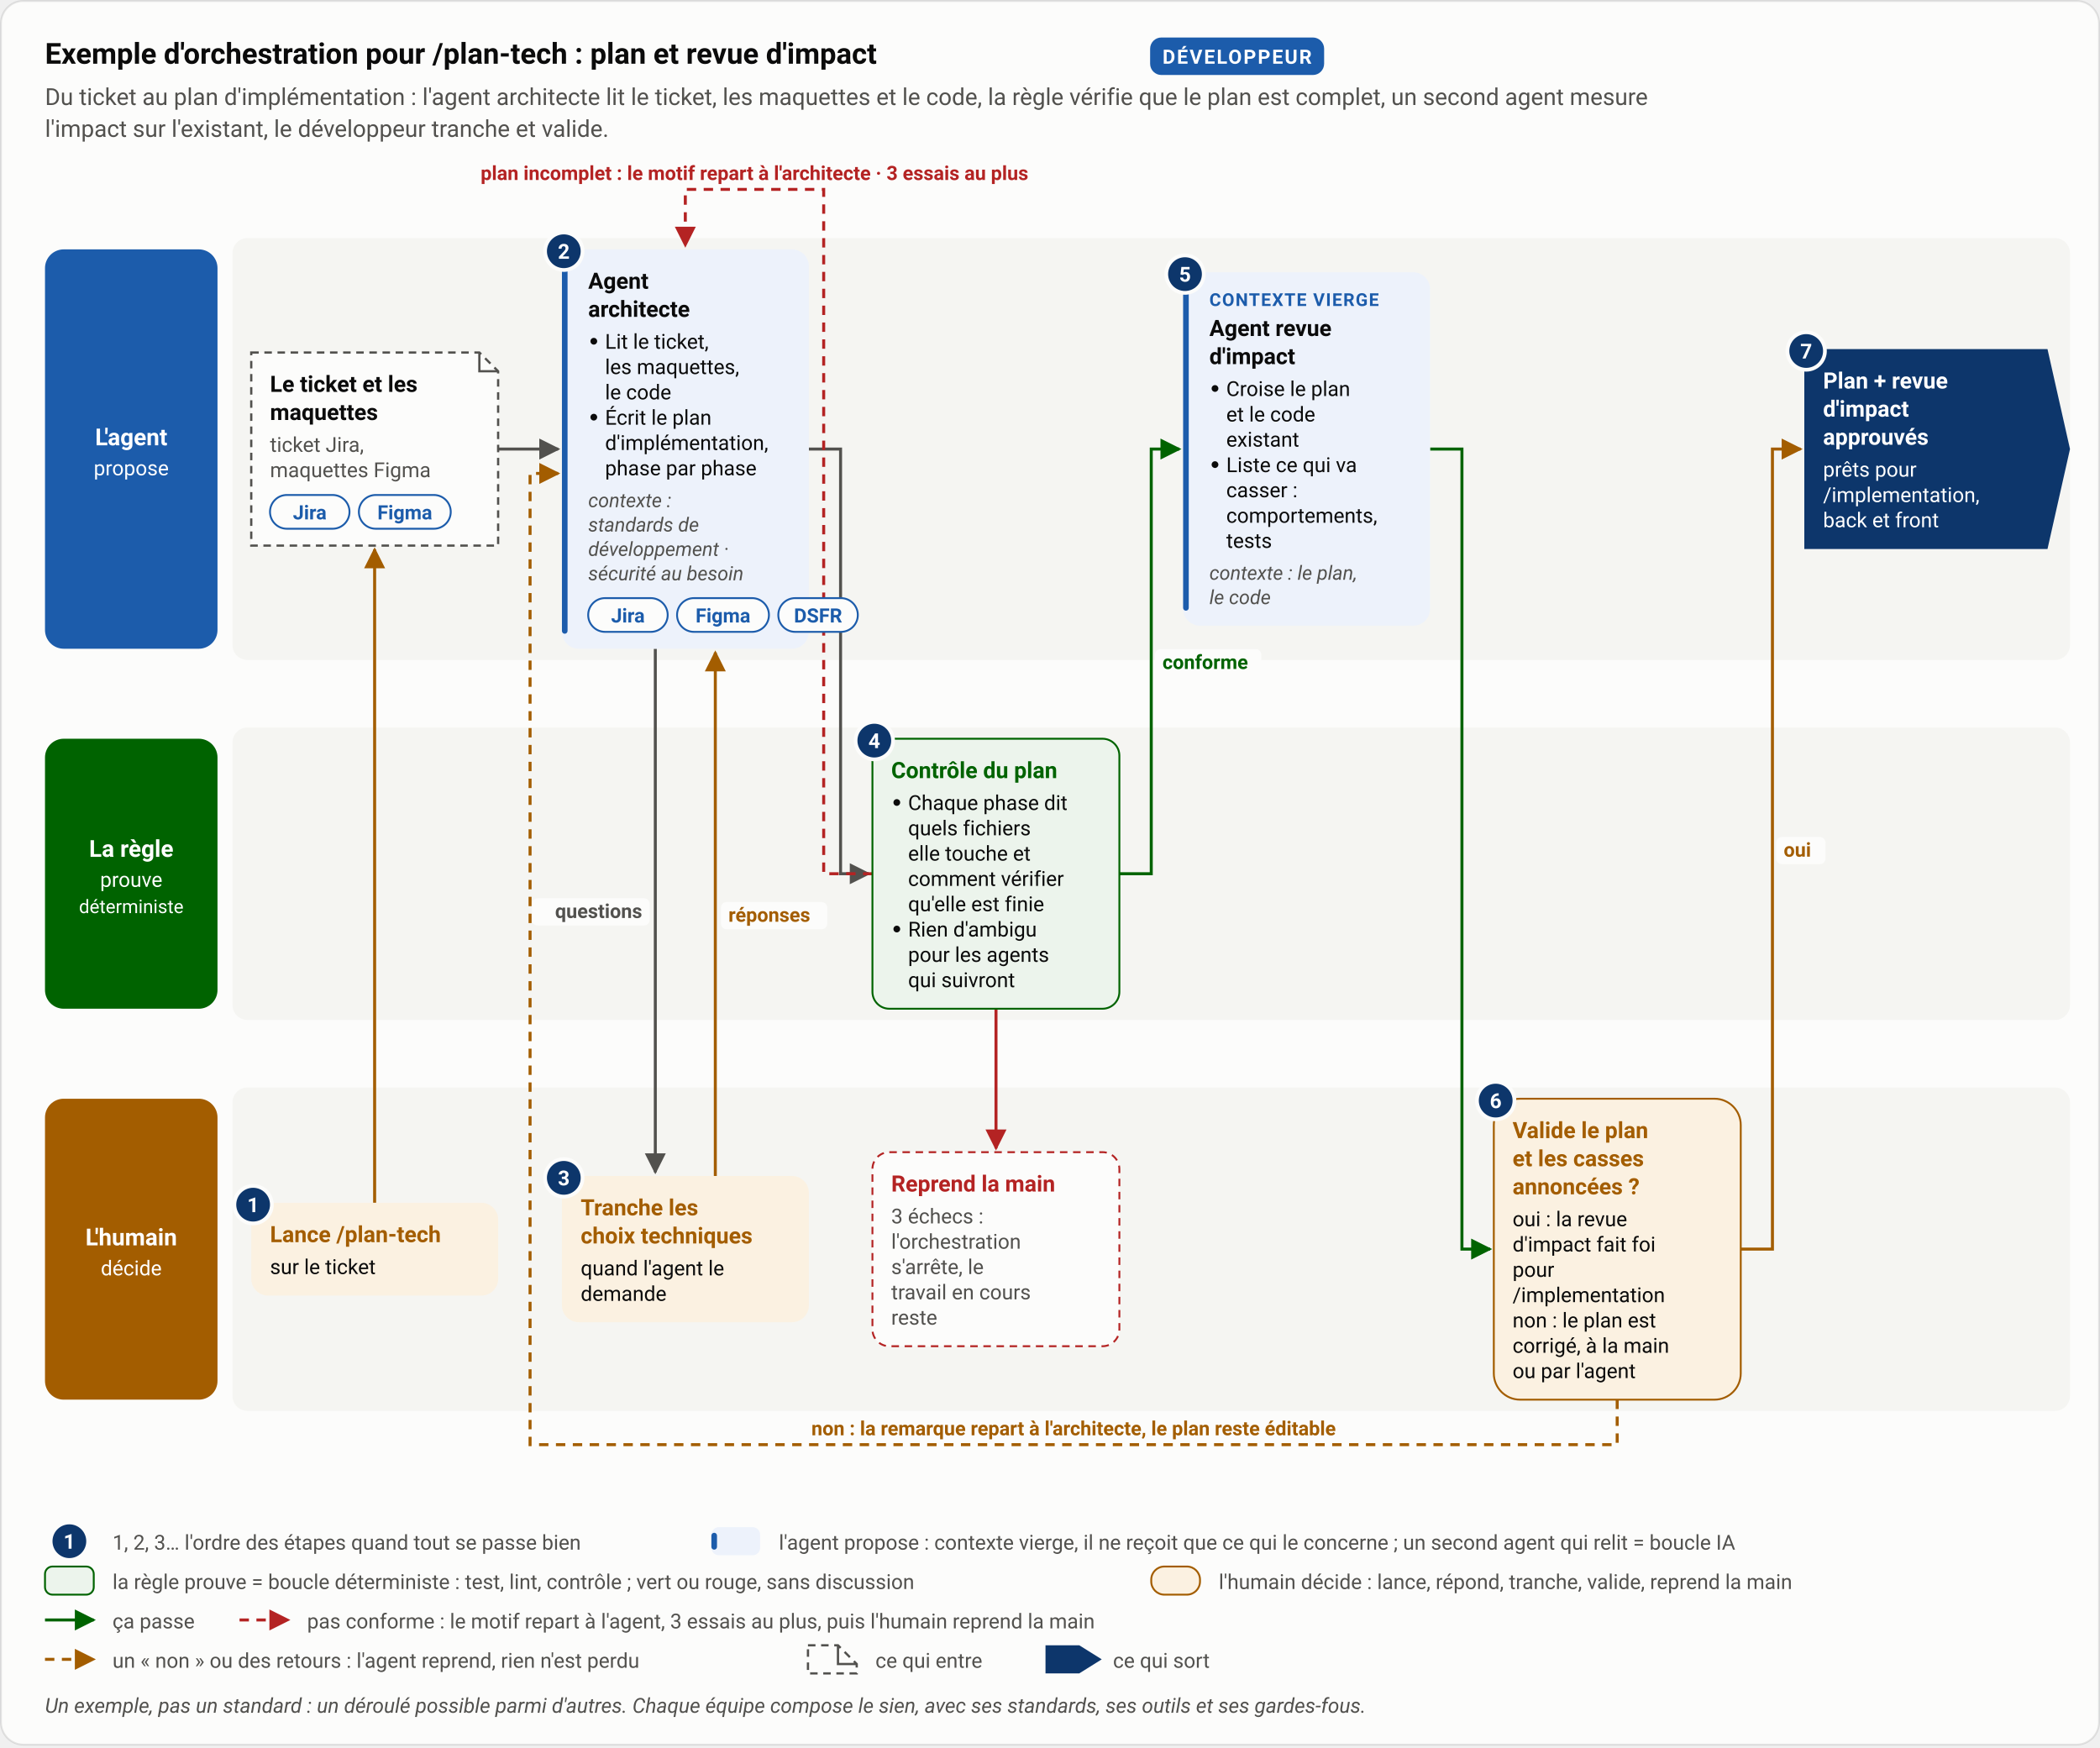
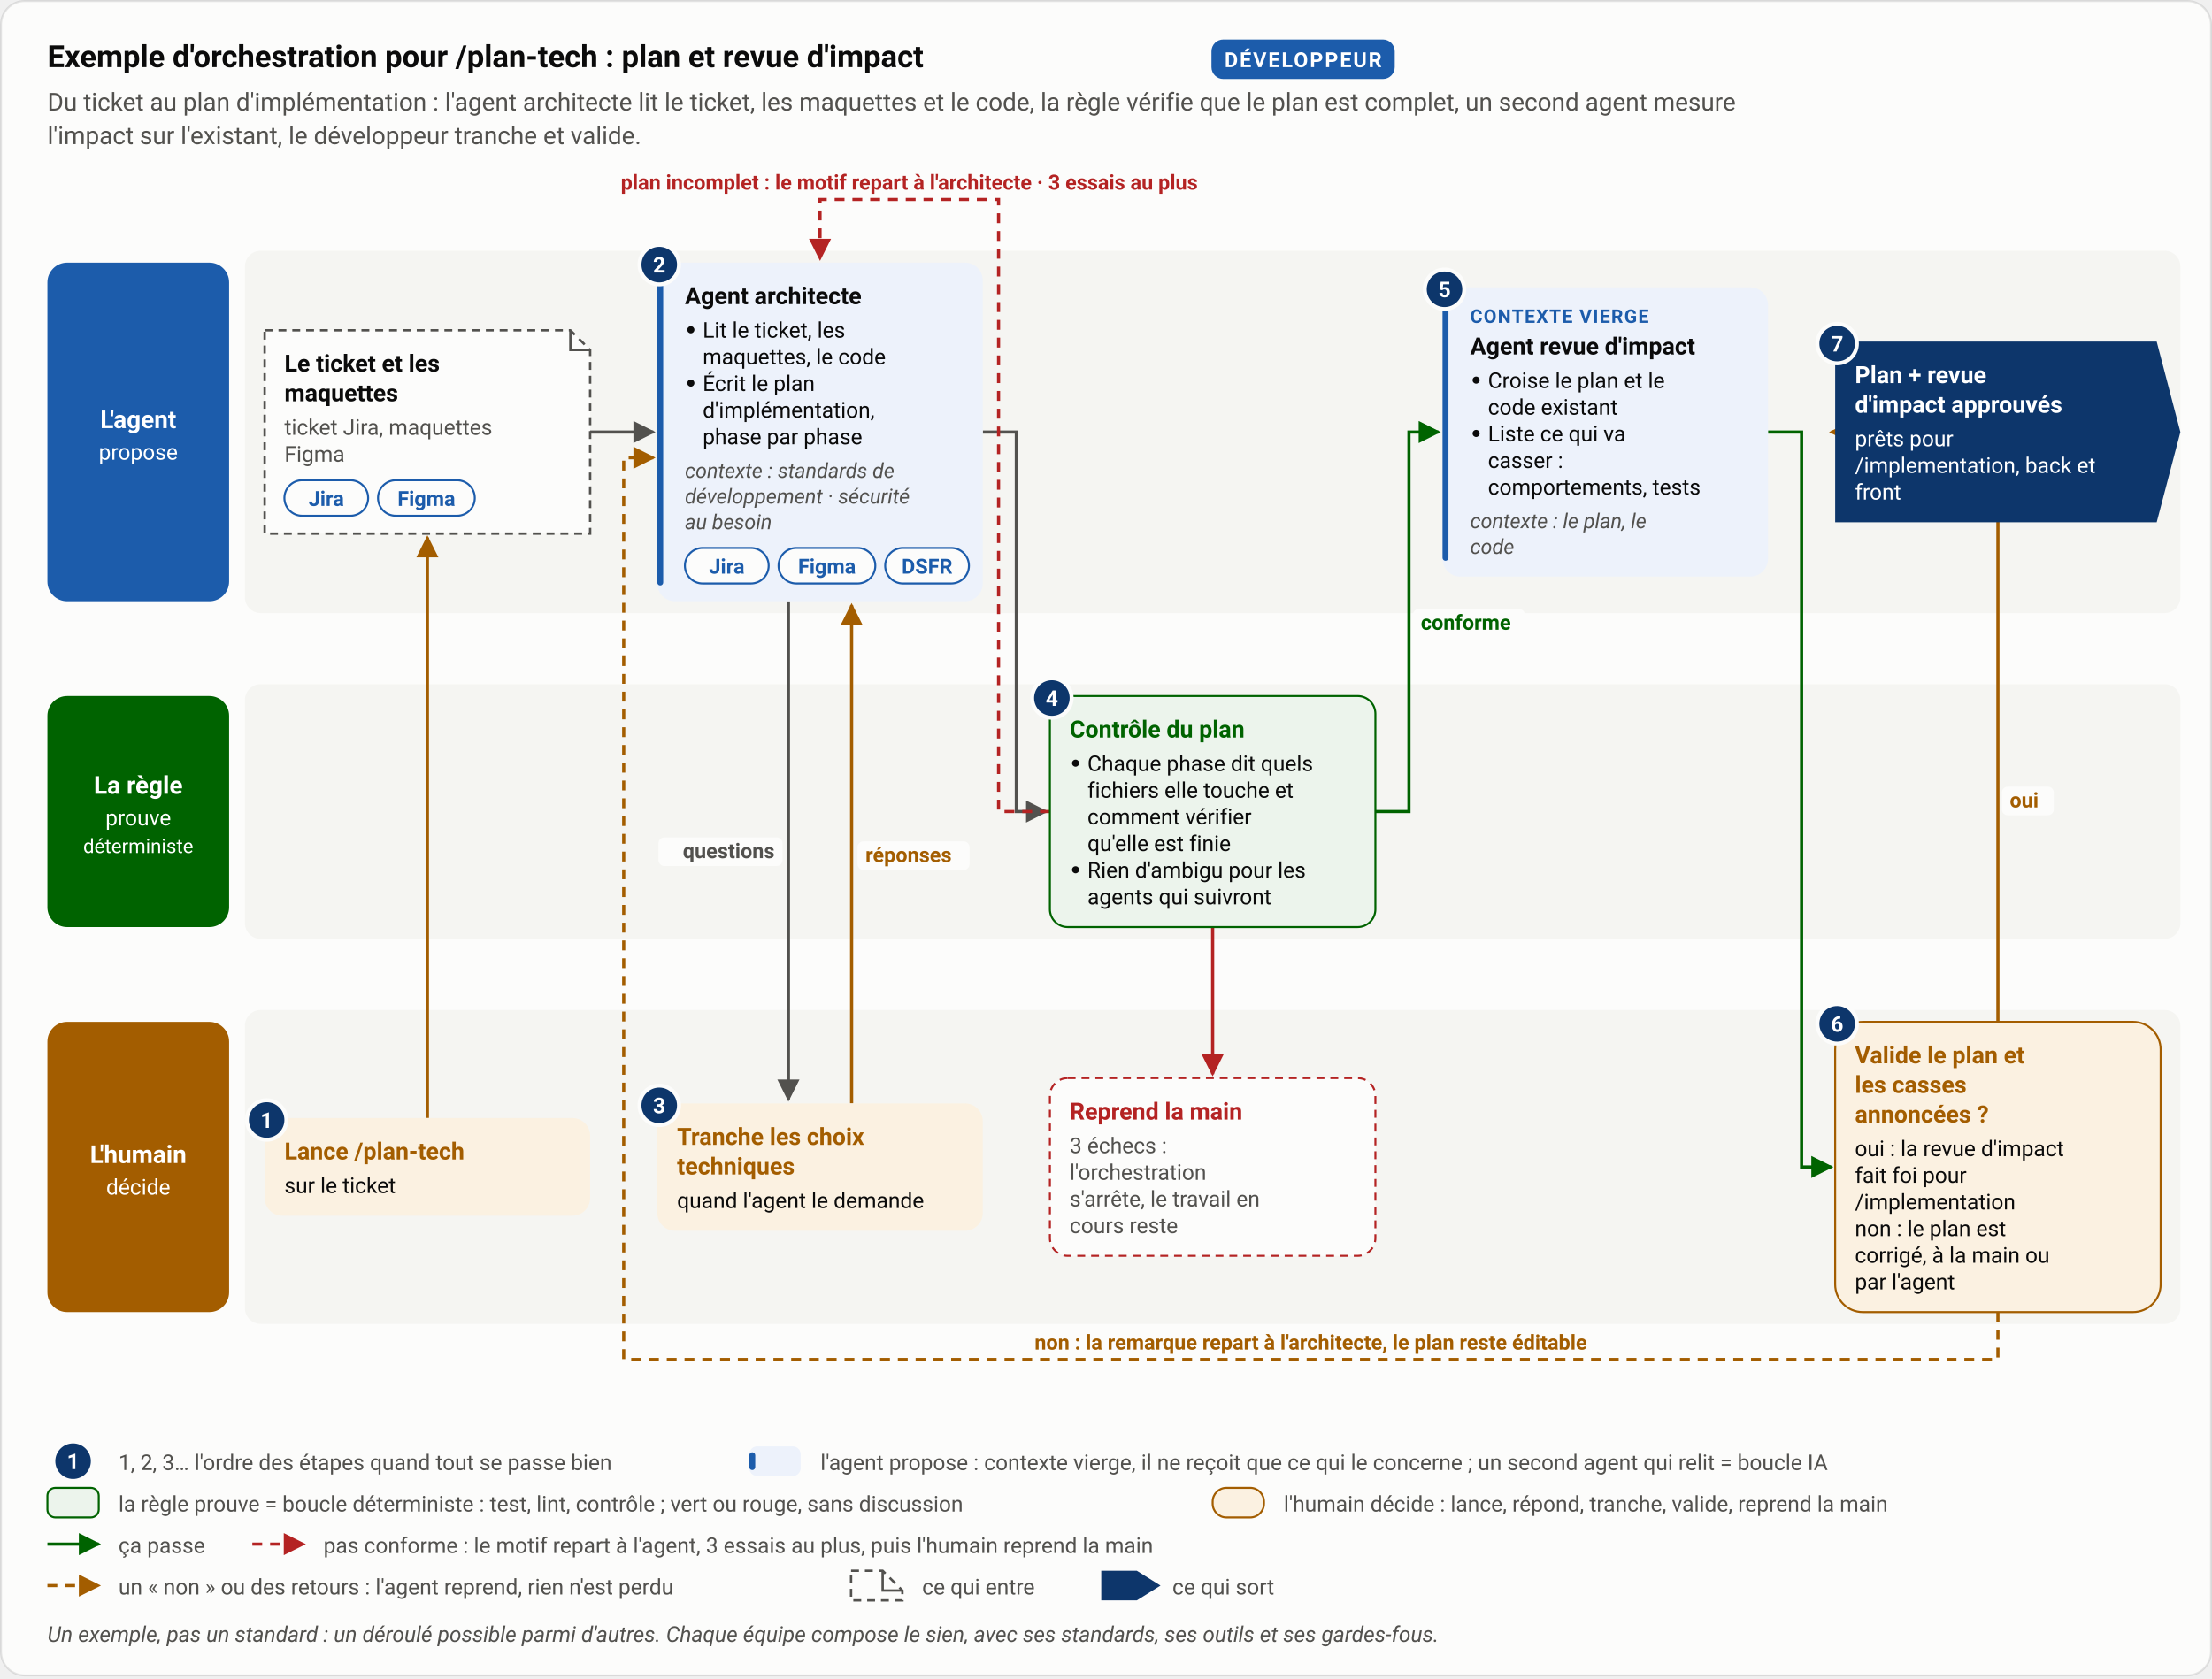
- <svg xmlns="http://www.w3.org/2000/svg" width="1120" height="932" viewBox="0 0 1120 932" font-family="-apple-system,'Segoe UI',system-ui,Roboto,'Helvetica Neue',Arial,sans-serif">
+ <svg xmlns="http://www.w3.org/2000/svg" width="1120" height="850" viewBox="0 0 1120 850" font-family="-apple-system,'Segoe UI',system-ui,Roboto,'Helvetica Neue',Arial,sans-serif">
  <defs>
    <marker id="arr-plan-tech-n" viewBox="0 0 10 10" refX="9" refY="5" markerWidth="7" markerHeight="7" orient="auto">
      <path d="M0,0 L10,5 L0,10 z" fill="#52514e" />
    </marker>
    <marker id="arr-plan-tech-ok" viewBox="0 0 10 10" refX="9" refY="5" markerWidth="7" markerHeight="7" orient="auto">
      <path d="M0,0 L10,5 L0,10 z" fill="#006300" />
    </marker>
    <marker id="arr-plan-tech-ko" viewBox="0 0 10 10" refX="9" refY="5" markerWidth="7" markerHeight="7" orient="auto">
      <path d="M0,0 L10,5 L0,10 z" fill="#b42323" />
    </marker>
    <marker id="arr-plan-tech-amb" viewBox="0 0 10 10" refX="9" refY="5" markerWidth="7" markerHeight="7" orient="auto">
      <path d="M0,0 L10,5 L0,10 z" fill="#a35d00" />
    </marker>
  </defs>
-   <rect x="0.5" y="0.5" width="1119" height="930" rx="12" fill="#fcfcfb" stroke="rgba(11,11,11,0.10)" />
+   <rect x="0.5" y="0.5" width="1119" height="848" rx="12" fill="#fcfcfb" stroke="rgba(11,11,11,0.10)" />
  <text x="24.0" y="34.0" font-size="15.5" fill="#0b0b0b" font-weight="600" text-anchor="start">Exemple d'orchestration pour /plan-tech : plan et revue d'impact</text>
  <rect x="613.4" y="20.0" width="92.8" height="20.0" rx="6" fill="#1c5cab" />
  <text x="659.8" y="34.0" font-size="10.5" fill="#fff" font-weight="600" text-anchor="middle" letter-spacing="0.08em">DÉVELOPPEUR</text>
  <text x="24.0" y="56.0" font-size="12.5" fill="#52514e" font-weight="normal" text-anchor="start">Du ticket au plan d'implémentation : l'agent architecte lit le ticket, les maquettes et le code, la règle vérifie que le plan est complet, un second agent mesure</text>
  <text x="24.0" y="73.0" font-size="12.5" fill="#52514e" font-weight="normal" text-anchor="start">l'impact sur l'existant, le développeur tranche et valide.</text>
-   <rect x="24.0" y="133.0" width="92.0" height="213.0" rx="10" fill="#1c5cab" />
-   <text x="70.0" y="237.5" font-size="12.5" fill="#fff" font-weight="600" text-anchor="middle">L'agent</text>
-   <text x="70.0" y="253.5" font-size="11" fill="#fff" font-weight="normal" text-anchor="middle">propose</text>
-   <rect x="124.0" y="127.0" width="980.0" height="225.0" rx="8" fill="#f5f5f2" />
-   <rect x="24.0" y="394.0" width="92.0" height="144.0" rx="10" fill="#006300" />
-   <text x="70.0" y="457.0" font-size="12.5" fill="#fff" font-weight="600" text-anchor="middle">La règle</text>
-   <text x="70.0" y="473.0" font-size="11" fill="#fff" font-weight="normal" text-anchor="middle">prouve</text>
-   <text x="70.0" y="487.0" font-size="10" fill="#fff" font-weight="normal" text-anchor="middle">déterministe</text>
-   <rect x="124.0" y="388.0" width="980.0" height="156.0" rx="8" fill="#f5f5f2" />
-   <rect x="24.0" y="586.0" width="92.0" height="160.5" rx="10" fill="#a35d00" />
-   <text x="70.0" y="664.2" font-size="12.5" fill="#ffffff" font-weight="600" text-anchor="middle">L'humain</text>
-   <text x="70.0" y="680.2" font-size="11" fill="#ffffff" font-weight="normal" text-anchor="middle">décide</text>
-   <rect x="124.0" y="580.0" width="980.0" height="172.5" rx="8" fill="#f5f5f2" />
-   <path d="M199.8,641.5 L199.8,293.0" fill="none" stroke="#a35d00" stroke-width="1.6" marker-end="url(#arr-plan-tech-amb)" />
-   <path d="M265.7,239.5 L297.7,239.5" fill="none" stroke="#52514e" stroke-width="1.6" marker-end="url(#arr-plan-tech-n)" />
-   <path d="M349.5,346.0 L349.5,625.2" fill="none" stroke="#52514e" stroke-width="1.6" marker-end="url(#arr-plan-tech-n)" />
-   <rect x="283.7" y="479.1" width="62.8" height="14.5" rx="3" fill="#fcfcfb" />
-   <text x="342.5" y="489.6" font-size="10.5" fill="#52514e" font-weight="600" text-anchor="end">questions</text>
-   <path d="M381.5,627.2 L381.5,348.0" fill="none" stroke="#a35d00" stroke-width="1.6" marker-end="url(#arr-plan-tech-amb)" />
-   <rect x="384.5" y="481.1" width="56.7" height="14.5" rx="3" fill="#fcfcfb" />
-   <text x="388.5" y="491.6" font-size="10.5" fill="#a35d00" font-weight="600" text-anchor="start">réponses</text>
-   <path d="M431.3,239.5 L448.3,239.5 L448.3,466.0 L463.3,466.0" fill="none" stroke="#52514e" stroke-width="1.6" marker-end="url(#arr-plan-tech-n)" />
-   <path d="M465.3,466.0 L439.3,466.0 L439.3,101.0 L365.5,101.0 L365.5,131.0" fill="none" stroke="#b42323" stroke-width="1.6" stroke-dasharray="5 4" marker-end="url(#arr-plan-tech-ko)" />
-   <rect x="197.4" y="85.5" width="409.9" height="14.5" rx="3" fill="#fcfcfb" />
-   <text x="402.4" y="96.0" font-size="10.5" fill="#b42323" font-weight="600" text-anchor="middle">plan incomplet : le motif repart à l'architecte · 3 essais au plus</text>
-   <path d="M531.2,538.0 L531.2,612.5" fill="none" stroke="#b42323" stroke-width="1.6" marker-end="url(#arr-plan-tech-ko)" />
-   <path d="M597.0,466.0 L614.0,466.0 L614.0,239.5 L629.0,239.5" fill="none" stroke="#006300" stroke-width="1.6" marker-end="url(#arr-plan-tech-ok)" />
-   <rect x="616.0" y="346.2" width="56.7" height="14.5" rx="3" fill="#fcfcfb" />
-   <text x="620.0" y="356.8" font-size="10.5" fill="#006300" font-weight="600" text-anchor="start">conforme</text>
-   <path d="M762.7,239.5 L779.7,239.5 L779.7,666.2 L794.7,666.2" fill="none" stroke="#006300" stroke-width="1.6" marker-end="url(#arr-plan-tech-ok)" />
-   <path d="M862.5,746.5 L862.5,770.5 L282.7,770.5 L282.7,252.5 L297.7,252.5" fill="none" stroke="#a35d00" stroke-width="1.6" stroke-dasharray="5 4" marker-end="url(#arr-plan-tech-amb)" />
-   <rect x="376.7" y="755.0" width="391.7" height="14.5" rx="3" fill="#fcfcfb" />
-   <text x="572.6" y="765.5" font-size="10.5" fill="#a35d00" font-weight="600" text-anchor="middle">non : la remarque repart à l'architecte, le plan reste éditable</text>
-   <path d="M928.3,666.2 L945.3,666.2 L945.3,239.5 L960.3,239.5" fill="none" stroke="#a35d00" stroke-width="1.6" marker-end="url(#arr-plan-tech-amb)" />
-   <rect x="947.3" y="446.4" width="26.3" height="14.5" rx="3" fill="#fcfcfb" />
-   <text x="951.3" y="456.9" font-size="10.5" fill="#a35d00" font-weight="600" text-anchor="start">oui</text>
-   <path d="M134.0,188.0 h121.667 l10,10 v93.0 h-131.667 z" fill="#fcfcfb" stroke="#52514e" stroke-width="1.2" stroke-dasharray="4 3" />
-   <path d="M255.667,188.0 v10 h10" fill="none" stroke="#52514e" stroke-width="1.2" />
-   <text x="144.0" y="209.0" font-size="12" fill="#0b0b0b" font-weight="600" text-anchor="start">Le ticket et les</text>
-   <text x="144.0" y="224.0" font-size="12" fill="#0b0b0b" font-weight="600" text-anchor="start">maquettes</text>
-   <text x="144.0" y="241.0" font-size="11" fill="#52514e" font-weight="normal" text-anchor="start">ticket Jira,</text>
-   <text x="144.0" y="254.5" font-size="11" fill="#52514e" font-weight="normal" text-anchor="start">maquettes Figma</text>
-   <rect x="144.0" y="264.0" width="42.4" height="18.0" rx="9" fill="#fcfcfb" stroke="#1c5cab" stroke-width="1" />
-   <text x="165.2" y="277.0" font-size="10.5" fill="#1c5cab" font-weight="600" text-anchor="middle">Jira</text>
-   <rect x="191.4" y="264.0" width="49.0" height="18.0" rx="9" fill="#fcfcfb" stroke="#1c5cab" stroke-width="1" />
-   <text x="215.9" y="277.0" font-size="10.5" fill="#1c5cab" font-weight="600" text-anchor="middle">Figma</text>
-   <rect x="134.0" y="641.5" width="131.7" height="49.5" rx="9" fill="#fbf1e1" />
-   <text x="144.0" y="662.5" font-size="12" fill="#a35d00" font-weight="600" text-anchor="start">Lance /plan-tech</text>
-   <text x="144.0" y="679.5" font-size="11" fill="#0b0b0b" font-weight="normal" text-anchor="start">sur le ticket</text>
-   <circle cx="135.0" cy="642.5" r="10" fill="#0d366b" stroke="#fcfcfb" stroke-width="2" />
-   <text x="135.0" y="646.5" font-size="11" fill="#ffffff" font-weight="700" text-anchor="middle">1</text>
-   <rect x="299.7" y="133.0" width="131.7" height="213.0" rx="9" fill="#edf2fb" />
-   <rect x="299.7" y="141.0" width="3" height="197.0" rx="1.5" fill="#1c5cab" />
-   <text x="313.7" y="154.0" font-size="12" fill="#0b0b0b" font-weight="600" text-anchor="start">Agent</text>
-   <text x="313.7" y="169.0" font-size="12" fill="#0b0b0b" font-weight="600" text-anchor="start">architecte</text>
-   <circle cx="316.7" cy="182.0" r="1.8" fill="#0b0b0b" />
-   <text x="322.7" y="186.0" font-size="11" fill="#0b0b0b" font-weight="normal" text-anchor="start">Lit le ticket,</text>
-   <text x="322.7" y="199.5" font-size="11" fill="#0b0b0b" font-weight="normal" text-anchor="start">les maquettes,</text>
-   <text x="322.7" y="213.0" font-size="11" fill="#0b0b0b" font-weight="normal" text-anchor="start">le code</text>
-   <circle cx="316.7" cy="222.5" r="1.8" fill="#0b0b0b" />
-   <text x="322.7" y="226.5" font-size="11" fill="#0b0b0b" font-weight="normal" text-anchor="start">Écrit le plan</text>
-   <text x="322.7" y="240.0" font-size="11" fill="#0b0b0b" font-weight="normal" text-anchor="start">d'implémentation,</text>
-   <text x="322.7" y="253.5" font-size="11" fill="#0b0b0b" font-weight="normal" text-anchor="start">phase par phase</text>
-   <text x="313.7" y="270.5" font-size="10.5" fill="#52514e" font-style="italic" text-anchor="start">contexte :</text>
-   <text x="313.7" y="283.5" font-size="10.5" fill="#52514e" font-style="italic" text-anchor="start">standards de</text>
-   <text x="313.7" y="296.5" font-size="10.5" fill="#52514e" font-style="italic" text-anchor="start">développement ·</text>
-   <text x="313.7" y="309.5" font-size="10.5" fill="#52514e" font-style="italic" text-anchor="start">sécurité au besoin</text>
-   <rect x="313.7" y="319.0" width="42.4" height="18.0" rx="9" fill="#fcfcfb" stroke="#1c5cab" stroke-width="1" />
-   <text x="334.9" y="332.0" font-size="10.5" fill="#1c5cab" font-weight="600" text-anchor="middle">Jira</text>
-   <rect x="361.1" y="319.0" width="49.0" height="18.0" rx="9" fill="#fcfcfb" stroke="#1c5cab" stroke-width="1" />
-   <text x="385.6" y="332.0" font-size="10.5" fill="#1c5cab" font-weight="600" text-anchor="middle">Figma</text>
-   <rect x="415.1" y="319.0" width="42.4" height="18.0" rx="9" fill="#fcfcfb" stroke="#1c5cab" stroke-width="1" />
-   <text x="436.3" y="332.0" font-size="10.5" fill="#1c5cab" font-weight="600" text-anchor="middle">DSFR</text>
-   <circle cx="300.7" cy="134.0" r="10" fill="#0d366b" stroke="#fcfcfb" stroke-width="2" />
-   <text x="300.7" y="138.0" font-size="11" fill="#ffffff" font-weight="700" text-anchor="middle">2</text>
-   <rect x="299.7" y="627.2" width="131.7" height="78.0" rx="9" fill="#fbf1e1" />
-   <text x="309.7" y="648.2" font-size="12" fill="#a35d00" font-weight="600" text-anchor="start">Tranche les</text>
-   <text x="309.7" y="663.2" font-size="12" fill="#a35d00" font-weight="600" text-anchor="start">choix techniques</text>
-   <text x="309.7" y="680.2" font-size="11" fill="#0b0b0b" font-weight="normal" text-anchor="start">quand l'agent le</text>
-   <text x="309.7" y="693.8" font-size="11" fill="#0b0b0b" font-weight="normal" text-anchor="start">demande</text>
-   <circle cx="300.7" cy="628.2" r="10" fill="#0d366b" stroke="#fcfcfb" stroke-width="2" />
-   <text x="300.7" y="632.2" font-size="11" fill="#ffffff" font-weight="700" text-anchor="middle">3</text>
-   <rect x="465.3" y="394.0" width="131.7" height="144.0" rx="9" fill="#ecf4ec" stroke="#006300" stroke-width="1" />
-   <text x="475.3" y="415.0" font-size="12" fill="#006300" font-weight="600" text-anchor="start">Contrôle du plan</text>
-   <circle cx="478.3" cy="428.0" r="1.8" fill="#0b0b0b" />
-   <text x="484.3" y="432.0" font-size="11" fill="#0b0b0b" font-weight="normal" text-anchor="start">Chaque phase dit</text>
-   <text x="484.3" y="445.5" font-size="11" fill="#0b0b0b" font-weight="normal" text-anchor="start">quels fichiers</text>
-   <text x="484.3" y="459.0" font-size="11" fill="#0b0b0b" font-weight="normal" text-anchor="start">elle touche et</text>
-   <text x="484.3" y="472.5" font-size="11" fill="#0b0b0b" font-weight="normal" text-anchor="start">comment vérifier</text>
-   <text x="484.3" y="486.0" font-size="11" fill="#0b0b0b" font-weight="normal" text-anchor="start">qu'elle est finie</text>
-   <circle cx="478.3" cy="495.5" r="1.8" fill="#0b0b0b" />
-   <text x="484.3" y="499.5" font-size="11" fill="#0b0b0b" font-weight="normal" text-anchor="start">Rien d'ambigu</text>
-   <text x="484.3" y="513.0" font-size="11" fill="#0b0b0b" font-weight="normal" text-anchor="start">pour les agents</text>
-   <text x="484.3" y="526.5" font-size="11" fill="#0b0b0b" font-weight="normal" text-anchor="start">qui suivront</text>
-   <circle cx="466.3" cy="395.0" r="10" fill="#0d366b" stroke="#fcfcfb" stroke-width="2" />
-   <text x="466.3" y="399.0" font-size="11" fill="#ffffff" font-weight="700" text-anchor="middle">4</text>
-   <rect x="465.3" y="614.5" width="131.7" height="103.5" rx="9" fill="#fcfcfb" stroke="#b42323" stroke-width="1" stroke-dasharray="4 3" />
-   <text x="475.3" y="635.5" font-size="12" fill="#b42323" font-weight="600" text-anchor="start">Reprend la main</text>
-   <text x="475.3" y="652.5" font-size="11" fill="#52514e" font-weight="normal" text-anchor="start">3 échecs :</text>
-   <text x="475.3" y="666.0" font-size="11" fill="#52514e" font-weight="normal" text-anchor="start">l'orchestration</text>
-   <text x="475.3" y="679.5" font-size="11" fill="#52514e" font-weight="normal" text-anchor="start">s'arrête, le</text>
-   <text x="475.3" y="693.0" font-size="11" fill="#52514e" font-weight="normal" text-anchor="start">travail en cours</text>
-   <text x="475.3" y="706.5" font-size="11" fill="#52514e" font-weight="normal" text-anchor="start">reste</text>
-   <rect x="631.0" y="145.2" width="131.7" height="188.5" rx="9" fill="#edf2fb" />
-   <rect x="631.0" y="153.2" width="3" height="172.5" rx="1.5" fill="#1c5cab" />
-   <text x="645.0" y="163.2" font-size="9.5" fill="#1c5cab" font-weight="600" text-anchor="start" letter-spacing="0.06em">CONTEXTE VIERGE</text>
-   <text x="645.0" y="179.2" font-size="12" fill="#0b0b0b" font-weight="600" text-anchor="start">Agent revue</text>
-   <text x="645.0" y="194.2" font-size="12" fill="#0b0b0b" font-weight="600" text-anchor="start">d'impact</text>
-   <circle cx="648.0" cy="207.2" r="1.8" fill="#0b0b0b" />
-   <text x="654.0" y="211.2" font-size="11" fill="#0b0b0b" font-weight="normal" text-anchor="start">Croise le plan</text>
-   <text x="654.0" y="224.8" font-size="11" fill="#0b0b0b" font-weight="normal" text-anchor="start">et le code</text>
-   <text x="654.0" y="238.2" font-size="11" fill="#0b0b0b" font-weight="normal" text-anchor="start">existant</text>
-   <circle cx="648.0" cy="247.8" r="1.8" fill="#0b0b0b" />
-   <text x="654.0" y="251.8" font-size="11" fill="#0b0b0b" font-weight="normal" text-anchor="start">Liste ce qui va</text>
-   <text x="654.0" y="265.2" font-size="11" fill="#0b0b0b" font-weight="normal" text-anchor="start">casser :</text>
-   <text x="654.0" y="278.8" font-size="11" fill="#0b0b0b" font-weight="normal" text-anchor="start">comportements,</text>
-   <text x="654.0" y="292.2" font-size="11" fill="#0b0b0b" font-weight="normal" text-anchor="start">tests</text>
-   <text x="645.0" y="309.2" font-size="10.5" fill="#52514e" font-style="italic" text-anchor="start">contexte : le plan,</text>
-   <text x="645.0" y="322.2" font-size="10.5" fill="#52514e" font-style="italic" text-anchor="start">le code</text>
-   <circle cx="632.0" cy="146.2" r="10" fill="#0d366b" stroke="#fcfcfb" stroke-width="2" />
-   <text x="632.0" y="150.2" font-size="11" fill="#ffffff" font-weight="700" text-anchor="middle">5</text>
-   <rect x="796.7" y="586.0" width="131.7" height="160.5" rx="14" fill="#fbf1e1" stroke="#a35d00" stroke-width="1" />
-   <text x="806.7" y="607.0" font-size="12" fill="#a35d00" font-weight="600" text-anchor="start">Valide le plan</text>
-   <text x="806.7" y="622.0" font-size="12" fill="#a35d00" font-weight="600" text-anchor="start">et les casses</text>
-   <text x="806.7" y="637.0" font-size="12" fill="#a35d00" font-weight="600" text-anchor="start">annoncées ?</text>
-   <text x="806.7" y="654.0" font-size="11" fill="#0b0b0b" font-weight="normal" text-anchor="start">oui : la revue</text>
-   <text x="806.7" y="667.5" font-size="11" fill="#0b0b0b" font-weight="normal" text-anchor="start">d'impact fait foi</text>
-   <text x="806.7" y="681.0" font-size="11" fill="#0b0b0b" font-weight="normal" text-anchor="start">pour</text>
-   <text x="806.7" y="694.5" font-size="11" fill="#0b0b0b" font-weight="normal" text-anchor="start">/implementation</text>
-   <text x="806.7" y="708.0" font-size="11" fill="#0b0b0b" font-weight="normal" text-anchor="start">non : le plan est</text>
-   <text x="806.7" y="721.5" font-size="11" fill="#0b0b0b" font-weight="normal" text-anchor="start">corrigé, à la main</text>
-   <text x="806.7" y="735.0" font-size="11" fill="#0b0b0b" font-weight="normal" text-anchor="start">ou par l'agent</text>
-   <circle cx="797.7" cy="587.0" r="10" fill="#0d366b" stroke="#fcfcfb" stroke-width="2" />
-   <text x="797.7" y="591.0" font-size="11" fill="#ffffff" font-weight="700" text-anchor="middle">6</text>
-   <path d="M962.3,186.2 L1092.0,186.2 L1104.0,239.5 L1092.0,292.8 L962.3,292.8 Z" fill="#0d366b" />
-   <text x="972.3" y="207.2" font-size="12" fill="#ffffff" font-weight="600" text-anchor="start">Plan + revue</text>
-   <text x="972.3" y="222.2" font-size="12" fill="#ffffff" font-weight="600" text-anchor="start">d'impact</text>
-   <text x="972.3" y="237.2" font-size="12" fill="#ffffff" font-weight="600" text-anchor="start">approuvés</text>
-   <text x="972.3" y="254.2" font-size="11" fill="#ffffff" font-weight="normal" text-anchor="start">prêts pour</text>
-   <text x="972.3" y="267.8" font-size="11" fill="#ffffff" font-weight="normal" text-anchor="start">/implementation,</text>
-   <text x="972.3" y="281.2" font-size="11" fill="#ffffff" font-weight="normal" text-anchor="start">back et front</text>
-   <circle cx="963.3" cy="187.2" r="10" fill="#0d366b" stroke="#fcfcfb" stroke-width="2" />
-   <text x="963.3" y="191.2" font-size="11" fill="#ffffff" font-weight="700" text-anchor="middle">7</text>
-   <circle cx="37.0" cy="822.0" r="10" fill="#0d366b" stroke="#fcfcfb" stroke-width="2" />
-   <text x="37.0" y="826.0" font-size="11" fill="#ffffff" font-weight="700" text-anchor="middle">1</text>
-   <text x="60.0" y="826.5" font-size="11" fill="#52514e" font-weight="normal" text-anchor="start">1, 2, 3… l'ordre des étapes quand tout se passe bien</text>
-   <rect x="379.4" y="814.5" width="26.0" height="15.0" rx="4" fill="#edf2fb" />
-   <rect x="379.4" y="817.5" width="3" height="9" rx="1.5" fill="#1c5cab" />
-   <text x="415.4" y="826.5" font-size="11" fill="#52514e" font-weight="normal" text-anchor="start">l'agent propose : contexte vierge, il ne reçoit que ce qui le concerne ; un second agent qui relit = boucle IA</text>
-   <rect x="24.0" y="835.5" width="26.0" height="15.0" rx="4" fill="#ecf4ec" stroke="#006300" stroke-width="1" />
-   <text x="60.0" y="847.5" font-size="11" fill="#52514e" font-weight="normal" text-anchor="start">la règle prouve = boucle déterministe : test, lint, contrôle ; vert ou rouge, sans discussion</text>
-   <rect x="614.0" y="835.5" width="26.0" height="15.0" rx="7" fill="#fbf1e1" stroke="#a35d00" stroke-width="1" />
-   <text x="650.0" y="847.5" font-size="11" fill="#52514e" font-weight="normal" text-anchor="start">l'humain décide : lance, répond, tranche, valide, reprend la main</text>
-   <path d="M24,864.0 L50,864.0" stroke="#006300" stroke-width="1.6" fill="none" marker-end="url(#arr-plan-tech-ok)" />
-   <text x="60.0" y="868.5" font-size="11" fill="#52514e" font-weight="normal" text-anchor="start">ça passe</text>
-   <path d="M127.76,864.0 L153.76,864.0" stroke="#b42323" stroke-width="1.6" fill="none" stroke-dasharray="5 4" marker-end="url(#arr-plan-tech-ko)" />
-   <text x="163.8" y="868.5" font-size="11" fill="#52514e" font-weight="normal" text-anchor="start">pas conforme : le motif repart à l'agent, 3 essais au plus, puis l'humain reprend la main</text>
-   <path d="M24,885.0 L50,885.0" stroke="#a35d00" stroke-width="1.6" fill="none" stroke-dasharray="5 4" marker-end="url(#arr-plan-tech-amb)" />
-   <text x="60.0" y="889.5" font-size="11" fill="#52514e" font-weight="normal" text-anchor="start">un « non » ou des retours : l'agent reprend, rien n'est perdu</text>
-   <path d="M430.92,877.5 h16 l10,10 v5 h-26 z" fill="#fcfcfb" stroke="#52514e" stroke-width="1.2" stroke-dasharray="4 3" />
-   <path d="M446.92,877.5 v10 h10" fill="none" stroke="#52514e" stroke-width="1.2" />
-   <text x="466.9" y="889.5" font-size="11" fill="#52514e" font-weight="normal" text-anchor="start">ce qui entre</text>
-   <path d="M557.6,877.5 L575.6,877.5 L587.6,885.0 L575.6,892.5 L557.6,892.5 Z" fill="#0d366b" />
-   <text x="593.6" y="889.5" font-size="11" fill="#52514e" font-weight="normal" text-anchor="start">ce qui sort</text>
-   <text x="24.0" y="913.5" font-size="11" fill="#52514e" font-style="italic" text-anchor="start">Un exemple, pas un standard : un déroulé possible parmi d'autres. Chaque équipe compose le sien, avec ses standards, ses outils et ses gardes-fous.</text>
+   <rect x="24.0" y="133.0" width="92.0" height="171.5" rx="10" fill="#1c5cab" />
+   <text x="70.0" y="216.8" font-size="12.5" fill="#fff" font-weight="600" text-anchor="middle">L'agent</text>
+   <text x="70.0" y="232.8" font-size="11" fill="#fff" font-weight="normal" text-anchor="middle">propose</text>
+   <rect x="124.0" y="127.0" width="980.0" height="183.5" rx="8" fill="#f5f5f2" />
+   <rect x="24.0" y="352.5" width="92.0" height="117.0" rx="10" fill="#006300" />
+   <text x="70.0" y="402.0" font-size="12.5" fill="#fff" font-weight="600" text-anchor="middle">La règle</text>
+   <text x="70.0" y="418.0" font-size="11" fill="#fff" font-weight="normal" text-anchor="middle">prouve</text>
+   <text x="70.0" y="432.0" font-size="10" fill="#fff" font-weight="normal" text-anchor="middle">déterministe</text>
+   <rect x="124.0" y="346.5" width="980.0" height="129.0" rx="8" fill="#f5f5f2" />
+   <rect x="24.0" y="517.5" width="92.0" height="147.0" rx="10" fill="#a35d00" />
+   <text x="70.0" y="589.0" font-size="12.5" fill="#ffffff" font-weight="600" text-anchor="middle">L'humain</text>
+   <text x="70.0" y="605.0" font-size="11" fill="#ffffff" font-weight="normal" text-anchor="middle">décide</text>
+   <rect x="124.0" y="511.5" width="980.0" height="159.0" rx="8" fill="#f5f5f2" />
+   <path d="M216.4,566.2 L216.4,272.2" fill="none" stroke="#a35d00" stroke-width="1.6" marker-end="url(#arr-plan-tech-amb)" />
+   <path d="M298.8,218.8 L330.8,218.8" fill="none" stroke="#52514e" stroke-width="1.6" marker-end="url(#arr-plan-tech-n)" />
+   <path d="M399.2,304.5 L399.2,556.8" fill="none" stroke="#52514e" stroke-width="1.6" marker-end="url(#arr-plan-tech-n)" />
+   <rect x="333.4" y="424.1" width="62.8" height="14.5" rx="3" fill="#fcfcfb" />
+   <text x="392.2" y="434.6" font-size="10.5" fill="#52514e" font-weight="600" text-anchor="end">questions</text>
+   <path d="M431.2,558.8 L431.2,306.5" fill="none" stroke="#a35d00" stroke-width="1.6" marker-end="url(#arr-plan-tech-amb)" />
+   <rect x="434.2" y="426.1" width="56.7" height="14.5" rx="3" fill="#fcfcfb" />
+   <text x="438.2" y="436.6" font-size="10.5" fill="#a35d00" font-weight="600" text-anchor="start">réponses</text>
+   <path d="M497.6,218.8 L514.6,218.8 L514.6,411.0 L529.6,411.0" fill="none" stroke="#52514e" stroke-width="1.6" marker-end="url(#arr-plan-tech-n)" />
+   <path d="M531.6,411.0 L505.6,411.0 L505.6,101.0 L415.2,101.0 L415.2,131.0" fill="none" stroke="#b42323" stroke-width="1.6" stroke-dasharray="5 4" marker-end="url(#arr-plan-tech-ko)" />
+   <rect x="255.4" y="85.5" width="409.9" height="14.5" rx="3" fill="#fcfcfb" />
+   <text x="460.4" y="96.0" font-size="10.5" fill="#b42323" font-weight="600" text-anchor="middle">plan incomplet : le motif repart à l'architecte · 3 essais au plus</text>
+   <path d="M614.0,469.5 L614.0,544.0" fill="none" stroke="#b42323" stroke-width="1.6" marker-end="url(#arr-plan-tech-ko)" />
+   <path d="M696.4,411.0 L713.4,411.0 L713.4,218.8 L728.4,218.8" fill="none" stroke="#006300" stroke-width="1.6" marker-end="url(#arr-plan-tech-ok)" />
+   <rect x="715.4" y="308.4" width="56.7" height="14.5" rx="3" fill="#fcfcfb" />
+   <text x="719.4" y="318.9" font-size="10.5" fill="#006300" font-weight="600" text-anchor="start">conforme</text>
+   <path d="M895.2,218.8 L912.2,218.8 L912.2,591.0 L927.2,591.0" fill="none" stroke="#006300" stroke-width="1.6" marker-end="url(#arr-plan-tech-ok)" />
+   <path d="M1011.6,664.5 L1011.6,688.5 L315.8,688.5 L315.8,231.8 L330.8,231.8" fill="none" stroke="#a35d00" stroke-width="1.6" stroke-dasharray="5 4" marker-end="url(#arr-plan-tech-amb)" />
+   <rect x="467.9" y="673.0" width="391.7" height="14.5" rx="3" fill="#fcfcfb" />
+   <text x="663.7" y="683.5" font-size="10.5" fill="#a35d00" font-weight="600" text-anchor="middle">non : la remarque repart à l'architecte, le plan reste éditable</text>
+   <path d="M1094.0,591.0 L1011.6,591.0 L1011.6,218.8 L927.2,218.8" fill="none" stroke="#a35d00" stroke-width="1.6" marker-end="url(#arr-plan-tech-amb)" />
+   <rect x="1013.6" y="398.4" width="26.3" height="14.5" rx="3" fill="#fcfcfb" />
+   <text x="1017.6" y="408.9" font-size="10.5" fill="#a35d00" font-weight="600" text-anchor="start">oui</text>
+   <path d="M134,167.25 h154.8 l10,10 v93.0 h-164.8 z" fill="#fcfcfb" stroke="#52514e" stroke-width="1.2" stroke-dasharray="4 3" />
+   <path d="M288.8,167.25 v10 h10" fill="none" stroke="#52514e" stroke-width="1.2" />
+   <text x="144.0" y="188.2" font-size="12" fill="#0b0b0b" font-weight="600" text-anchor="start">Le ticket et les</text>
+   <text x="144.0" y="203.2" font-size="12" fill="#0b0b0b" font-weight="600" text-anchor="start">maquettes</text>
+   <text x="144.0" y="220.2" font-size="11" fill="#52514e" font-weight="normal" text-anchor="start">ticket Jira, maquettes</text>
+   <text x="144.0" y="233.8" font-size="11" fill="#52514e" font-weight="normal" text-anchor="start">Figma</text>
+   <rect x="144.0" y="243.2" width="42.4" height="18.0" rx="9" fill="#fcfcfb" stroke="#1c5cab" stroke-width="1" />
+   <text x="165.2" y="256.2" font-size="10.5" fill="#1c5cab" font-weight="600" text-anchor="middle">Jira</text>
+   <rect x="191.4" y="243.2" width="49.0" height="18.0" rx="9" fill="#fcfcfb" stroke="#1c5cab" stroke-width="1" />
+   <text x="215.9" y="256.2" font-size="10.5" fill="#1c5cab" font-weight="600" text-anchor="middle">Figma</text>
+   <rect x="134.0" y="566.2" width="164.8" height="49.5" rx="9" fill="#fbf1e1" />
+   <text x="144.0" y="587.2" font-size="12" fill="#a35d00" font-weight="600" text-anchor="start">Lance /plan-tech</text>
+   <text x="144.0" y="604.2" font-size="11" fill="#0b0b0b" font-weight="normal" text-anchor="start">sur le ticket</text>
+   <circle cx="135.0" cy="567.2" r="10" fill="#0d366b" stroke="#fcfcfb" stroke-width="2" />
+   <text x="135.0" y="571.2" font-size="11" fill="#ffffff" font-weight="700" text-anchor="middle">1</text>
+   <rect x="332.8" y="133.0" width="164.8" height="171.5" rx="9" fill="#edf2fb" />
+   <rect x="332.8" y="141.0" width="3" height="155.5" rx="1.5" fill="#1c5cab" />
+   <text x="346.8" y="154.0" font-size="12" fill="#0b0b0b" font-weight="600" text-anchor="start">Agent architecte</text>
+   <circle cx="349.8" cy="167.0" r="1.8" fill="#0b0b0b" />
+   <text x="355.8" y="171.0" font-size="11" fill="#0b0b0b" font-weight="normal" text-anchor="start">Lit le ticket, les</text>
+   <text x="355.8" y="184.5" font-size="11" fill="#0b0b0b" font-weight="normal" text-anchor="start">maquettes, le code</text>
+   <circle cx="349.8" cy="194.0" r="1.8" fill="#0b0b0b" />
+   <text x="355.8" y="198.0" font-size="11" fill="#0b0b0b" font-weight="normal" text-anchor="start">Écrit le plan</text>
+   <text x="355.8" y="211.5" font-size="11" fill="#0b0b0b" font-weight="normal" text-anchor="start">d'implémentation,</text>
+   <text x="355.8" y="225.0" font-size="11" fill="#0b0b0b" font-weight="normal" text-anchor="start">phase par phase</text>
+   <text x="346.8" y="242.0" font-size="10.5" fill="#52514e" font-style="italic" text-anchor="start">contexte : standards de</text>
+   <text x="346.8" y="255.0" font-size="10.5" fill="#52514e" font-style="italic" text-anchor="start">développement · sécurité</text>
+   <text x="346.8" y="268.0" font-size="10.5" fill="#52514e" font-style="italic" text-anchor="start">au besoin</text>
+   <rect x="346.8" y="277.5" width="42.4" height="18.0" rx="9" fill="#fcfcfb" stroke="#1c5cab" stroke-width="1" />
+   <text x="368.0" y="290.5" font-size="10.5" fill="#1c5cab" font-weight="600" text-anchor="middle">Jira</text>
+   <rect x="394.2" y="277.5" width="49.0" height="18.0" rx="9" fill="#fcfcfb" stroke="#1c5cab" stroke-width="1" />
+   <text x="418.7" y="290.5" font-size="10.5" fill="#1c5cab" font-weight="600" text-anchor="middle">Figma</text>
+   <rect x="448.2" y="277.5" width="42.4" height="18.0" rx="9" fill="#fcfcfb" stroke="#1c5cab" stroke-width="1" />
+   <text x="469.4" y="290.5" font-size="10.5" fill="#1c5cab" font-weight="600" text-anchor="middle">DSFR</text>
+   <circle cx="333.8" cy="134.0" r="10" fill="#0d366b" stroke="#fcfcfb" stroke-width="2" />
+   <text x="333.8" y="138.0" font-size="11" fill="#ffffff" font-weight="700" text-anchor="middle">2</text>
+   <rect x="332.8" y="558.8" width="164.8" height="64.5" rx="9" fill="#fbf1e1" />
+   <text x="342.8" y="579.8" font-size="12" fill="#a35d00" font-weight="600" text-anchor="start">Tranche les choix</text>
+   <text x="342.8" y="594.8" font-size="12" fill="#a35d00" font-weight="600" text-anchor="start">techniques</text>
+   <text x="342.8" y="611.8" font-size="11" fill="#0b0b0b" font-weight="normal" text-anchor="start">quand l'agent le demande</text>
+   <circle cx="333.8" cy="559.8" r="10" fill="#0d366b" stroke="#fcfcfb" stroke-width="2" />
+   <text x="333.8" y="563.8" font-size="11" fill="#ffffff" font-weight="700" text-anchor="middle">3</text>
+   <rect x="531.6" y="352.5" width="164.8" height="117.0" rx="9" fill="#ecf4ec" stroke="#006300" stroke-width="1" />
+   <text x="541.6" y="373.5" font-size="12" fill="#006300" font-weight="600" text-anchor="start">Contrôle du plan</text>
+   <circle cx="544.6" cy="386.5" r="1.8" fill="#0b0b0b" />
+   <text x="550.6" y="390.5" font-size="11" fill="#0b0b0b" font-weight="normal" text-anchor="start">Chaque phase dit quels</text>
+   <text x="550.6" y="404.0" font-size="11" fill="#0b0b0b" font-weight="normal" text-anchor="start">fichiers elle touche et</text>
+   <text x="550.6" y="417.5" font-size="11" fill="#0b0b0b" font-weight="normal" text-anchor="start">comment vérifier</text>
+   <text x="550.6" y="431.0" font-size="11" fill="#0b0b0b" font-weight="normal" text-anchor="start">qu'elle est finie</text>
+   <circle cx="544.6" cy="440.5" r="1.8" fill="#0b0b0b" />
+   <text x="550.6" y="444.5" font-size="11" fill="#0b0b0b" font-weight="normal" text-anchor="start">Rien d'ambigu pour les</text>
+   <text x="550.6" y="458.0" font-size="11" fill="#0b0b0b" font-weight="normal" text-anchor="start">agents qui suivront</text>
+   <circle cx="532.6" cy="353.5" r="10" fill="#0d366b" stroke="#fcfcfb" stroke-width="2" />
+   <text x="532.6" y="357.5" font-size="11" fill="#ffffff" font-weight="700" text-anchor="middle">4</text>
+   <rect x="531.6" y="546.0" width="164.8" height="90.0" rx="9" fill="#fcfcfb" stroke="#b42323" stroke-width="1" stroke-dasharray="4 3" />
+   <text x="541.6" y="567.0" font-size="12" fill="#b42323" font-weight="600" text-anchor="start">Reprend la main</text>
+   <text x="541.6" y="584.0" font-size="11" fill="#52514e" font-weight="normal" text-anchor="start">3 échecs :</text>
+   <text x="541.6" y="597.5" font-size="11" fill="#52514e" font-weight="normal" text-anchor="start">l'orchestration</text>
+   <text x="541.6" y="611.0" font-size="11" fill="#52514e" font-weight="normal" text-anchor="start">s'arrête, le travail en</text>
+   <text x="541.6" y="624.5" font-size="11" fill="#52514e" font-weight="normal" text-anchor="start">cours reste</text>
+   <rect x="730.4" y="145.5" width="164.8" height="146.5" rx="9" fill="#edf2fb" />
+   <rect x="730.4" y="153.5" width="3" height="130.5" rx="1.5" fill="#1c5cab" />
+   <text x="744.4" y="163.5" font-size="9.5" fill="#1c5cab" font-weight="600" text-anchor="start" letter-spacing="0.06em">CONTEXTE VIERGE</text>
+   <text x="744.4" y="179.5" font-size="12" fill="#0b0b0b" font-weight="600" text-anchor="start">Agent revue d'impact</text>
+   <circle cx="747.4" cy="192.5" r="1.8" fill="#0b0b0b" />
+   <text x="753.4" y="196.5" font-size="11" fill="#0b0b0b" font-weight="normal" text-anchor="start">Croise le plan et le</text>
+   <text x="753.4" y="210.0" font-size="11" fill="#0b0b0b" font-weight="normal" text-anchor="start">code existant</text>
+   <circle cx="747.4" cy="219.5" r="1.8" fill="#0b0b0b" />
+   <text x="753.4" y="223.5" font-size="11" fill="#0b0b0b" font-weight="normal" text-anchor="start">Liste ce qui va</text>
+   <text x="753.4" y="237.0" font-size="11" fill="#0b0b0b" font-weight="normal" text-anchor="start">casser :</text>
+   <text x="753.4" y="250.5" font-size="11" fill="#0b0b0b" font-weight="normal" text-anchor="start">comportements, tests</text>
+   <text x="744.4" y="267.5" font-size="10.5" fill="#52514e" font-style="italic" text-anchor="start">contexte : le plan, le</text>
+   <text x="744.4" y="280.5" font-size="10.5" fill="#52514e" font-style="italic" text-anchor="start">code</text>
+   <circle cx="731.4" cy="146.5" r="10" fill="#0d366b" stroke="#fcfcfb" stroke-width="2" />
+   <text x="731.4" y="150.5" font-size="11" fill="#ffffff" font-weight="700" text-anchor="middle">5</text>
+   <rect x="929.2" y="517.5" width="164.8" height="147.0" rx="14" fill="#fbf1e1" stroke="#a35d00" stroke-width="1" />
+   <text x="939.2" y="538.5" font-size="12" fill="#a35d00" font-weight="600" text-anchor="start">Valide le plan et</text>
+   <text x="939.2" y="553.5" font-size="12" fill="#a35d00" font-weight="600" text-anchor="start">les casses</text>
+   <text x="939.2" y="568.5" font-size="12" fill="#a35d00" font-weight="600" text-anchor="start">annoncées ?</text>
+   <text x="939.2" y="585.5" font-size="11" fill="#0b0b0b" font-weight="normal" text-anchor="start">oui : la revue d'impact</text>
+   <text x="939.2" y="599.0" font-size="11" fill="#0b0b0b" font-weight="normal" text-anchor="start">fait foi pour</text>
+   <text x="939.2" y="612.5" font-size="11" fill="#0b0b0b" font-weight="normal" text-anchor="start">/implementation</text>
+   <text x="939.2" y="626.0" font-size="11" fill="#0b0b0b" font-weight="normal" text-anchor="start">non : le plan est</text>
+   <text x="939.2" y="639.5" font-size="11" fill="#0b0b0b" font-weight="normal" text-anchor="start">corrigé, à la main ou</text>
+   <text x="939.2" y="653.0" font-size="11" fill="#0b0b0b" font-weight="normal" text-anchor="start">par l'agent</text>
+   <circle cx="930.2" cy="518.5" r="10" fill="#0d366b" stroke="#fcfcfb" stroke-width="2" />
+   <text x="930.2" y="522.5" font-size="11" fill="#ffffff" font-weight="700" text-anchor="middle">6</text>
+   <path d="M929.2,173.0 L1092.0,173.0 L1104.0,218.8 L1092.0,264.5 L929.2,264.5 Z" fill="#0d366b" />
+   <text x="939.2" y="194.0" font-size="12" fill="#ffffff" font-weight="600" text-anchor="start">Plan + revue</text>
+   <text x="939.2" y="209.0" font-size="12" fill="#ffffff" font-weight="600" text-anchor="start">d'impact approuvés</text>
+   <text x="939.2" y="226.0" font-size="11" fill="#ffffff" font-weight="normal" text-anchor="start">prêts pour</text>
+   <text x="939.2" y="239.5" font-size="11" fill="#ffffff" font-weight="normal" text-anchor="start">/implementation, back et</text>
+   <text x="939.2" y="253.0" font-size="11" fill="#ffffff" font-weight="normal" text-anchor="start">front</text>
+   <circle cx="930.2" cy="174.0" r="10" fill="#0d366b" stroke="#fcfcfb" stroke-width="2" />
+   <text x="930.2" y="178.0" font-size="11" fill="#ffffff" font-weight="700" text-anchor="middle">7</text>
+   <circle cx="37.0" cy="740.0" r="10" fill="#0d366b" stroke="#fcfcfb" stroke-width="2" />
+   <text x="37.0" y="744.0" font-size="11" fill="#ffffff" font-weight="700" text-anchor="middle">1</text>
+   <text x="60.0" y="744.5" font-size="11" fill="#52514e" font-weight="normal" text-anchor="start">1, 2, 3… l'ordre des étapes quand tout se passe bien</text>
+   <rect x="379.4" y="732.5" width="26.0" height="15.0" rx="4" fill="#edf2fb" />
+   <rect x="379.4" y="735.5" width="3" height="9" rx="1.5" fill="#1c5cab" />
+   <text x="415.4" y="744.5" font-size="11" fill="#52514e" font-weight="normal" text-anchor="start">l'agent propose : contexte vierge, il ne reçoit que ce qui le concerne ; un second agent qui relit = boucle IA</text>
+   <rect x="24.0" y="753.5" width="26.0" height="15.0" rx="4" fill="#ecf4ec" stroke="#006300" stroke-width="1" />
+   <text x="60.0" y="765.5" font-size="11" fill="#52514e" font-weight="normal" text-anchor="start">la règle prouve = boucle déterministe : test, lint, contrôle ; vert ou rouge, sans discussion</text>
+   <rect x="614.0" y="753.5" width="26.0" height="15.0" rx="7" fill="#fbf1e1" stroke="#a35d00" stroke-width="1" />
+   <text x="650.0" y="765.5" font-size="11" fill="#52514e" font-weight="normal" text-anchor="start">l'humain décide : lance, répond, tranche, valide, reprend la main</text>
+   <path d="M24,782.0 L50,782.0" stroke="#006300" stroke-width="1.6" fill="none" marker-end="url(#arr-plan-tech-ok)" />
+   <text x="60.0" y="786.5" font-size="11" fill="#52514e" font-weight="normal" text-anchor="start">ça passe</text>
+   <path d="M127.76,782.0 L153.76,782.0" stroke="#b42323" stroke-width="1.6" fill="none" stroke-dasharray="5 4" marker-end="url(#arr-plan-tech-ko)" />
+   <text x="163.8" y="786.5" font-size="11" fill="#52514e" font-weight="normal" text-anchor="start">pas conforme : le motif repart à l'agent, 3 essais au plus, puis l'humain reprend la main</text>
+   <path d="M24,803.0 L50,803.0" stroke="#a35d00" stroke-width="1.6" fill="none" stroke-dasharray="5 4" marker-end="url(#arr-plan-tech-amb)" />
+   <text x="60.0" y="807.5" font-size="11" fill="#52514e" font-weight="normal" text-anchor="start">un « non » ou des retours : l'agent reprend, rien n'est perdu</text>
+   <path d="M430.92,795.5 h16 l10,10 v5 h-26 z" fill="#fcfcfb" stroke="#52514e" stroke-width="1.2" stroke-dasharray="4 3" />
+   <path d="M446.92,795.5 v10 h10" fill="none" stroke="#52514e" stroke-width="1.2" />
+   <text x="466.9" y="807.5" font-size="11" fill="#52514e" font-weight="normal" text-anchor="start">ce qui entre</text>
+   <path d="M557.6,795.5 L575.6,795.5 L587.6,803.0 L575.6,810.5 L557.6,810.5 Z" fill="#0d366b" />
+   <text x="593.6" y="807.5" font-size="11" fill="#52514e" font-weight="normal" text-anchor="start">ce qui sort</text>
+   <text x="24.0" y="831.5" font-size="11" fill="#52514e" font-style="italic" text-anchor="start">Un exemple, pas un standard : un déroulé possible parmi d'autres. Chaque équipe compose le sien, avec ses standards, ses outils et ses gardes-fous.</text>
</svg>
